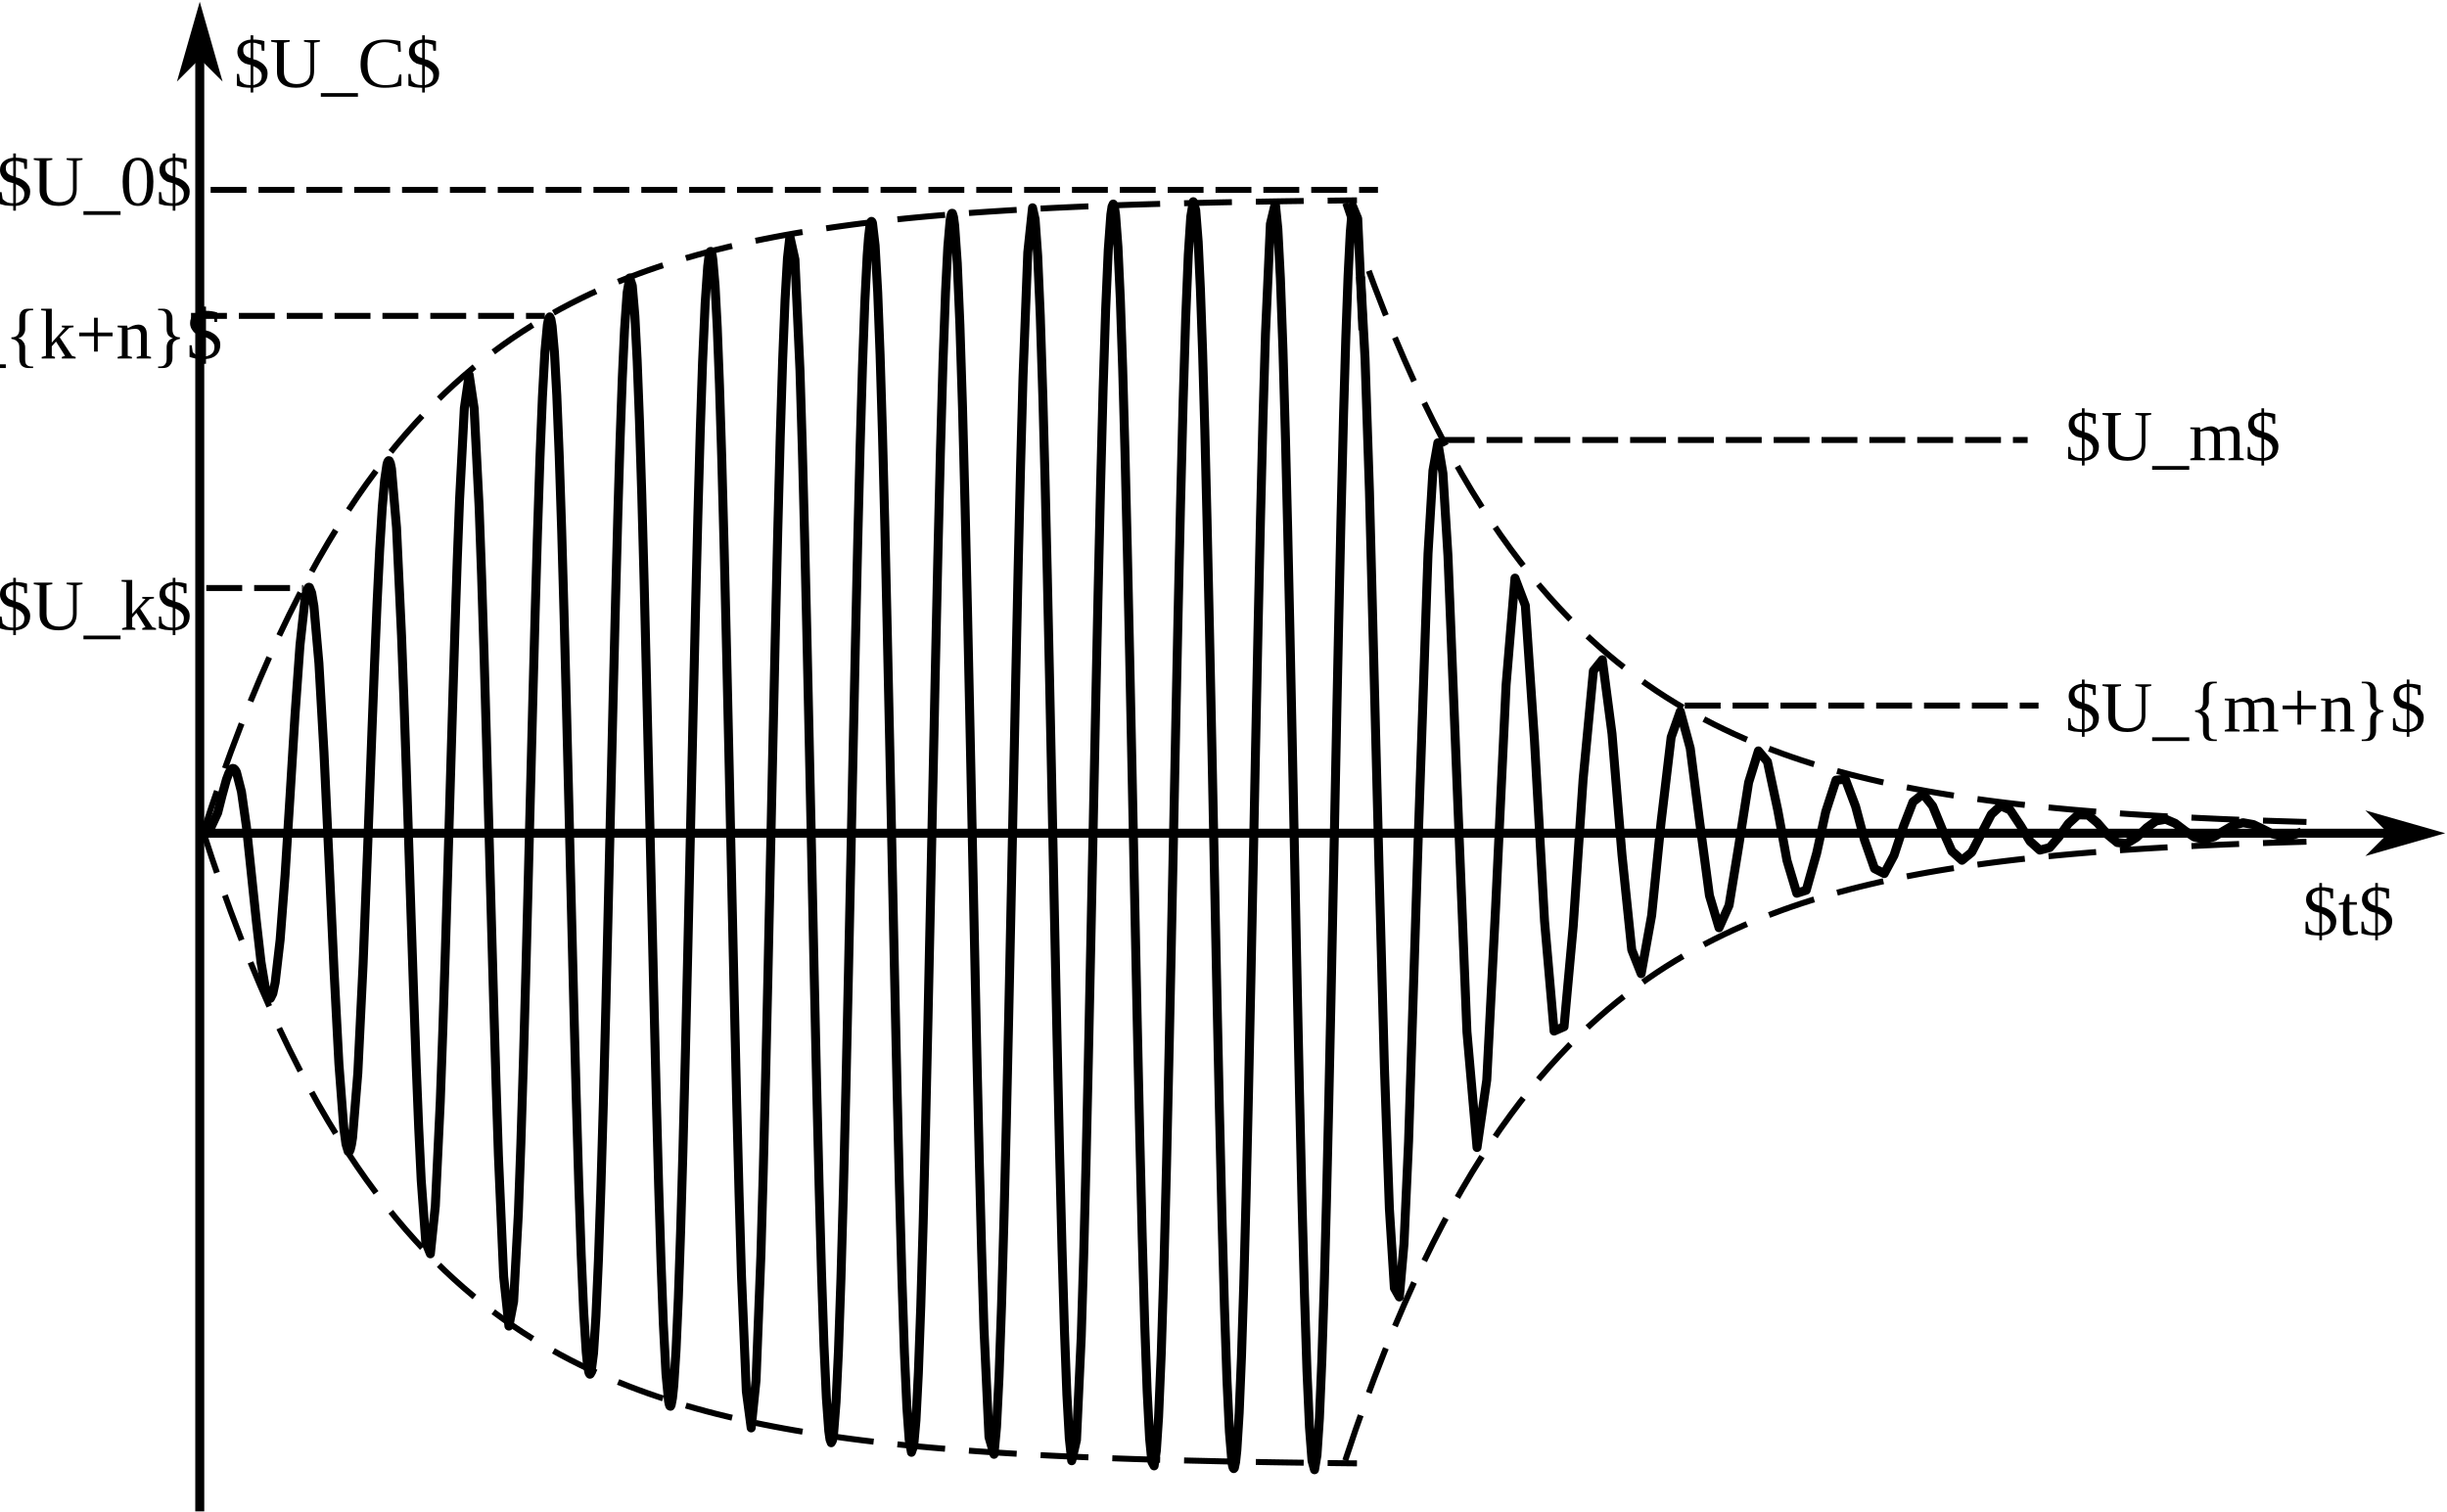
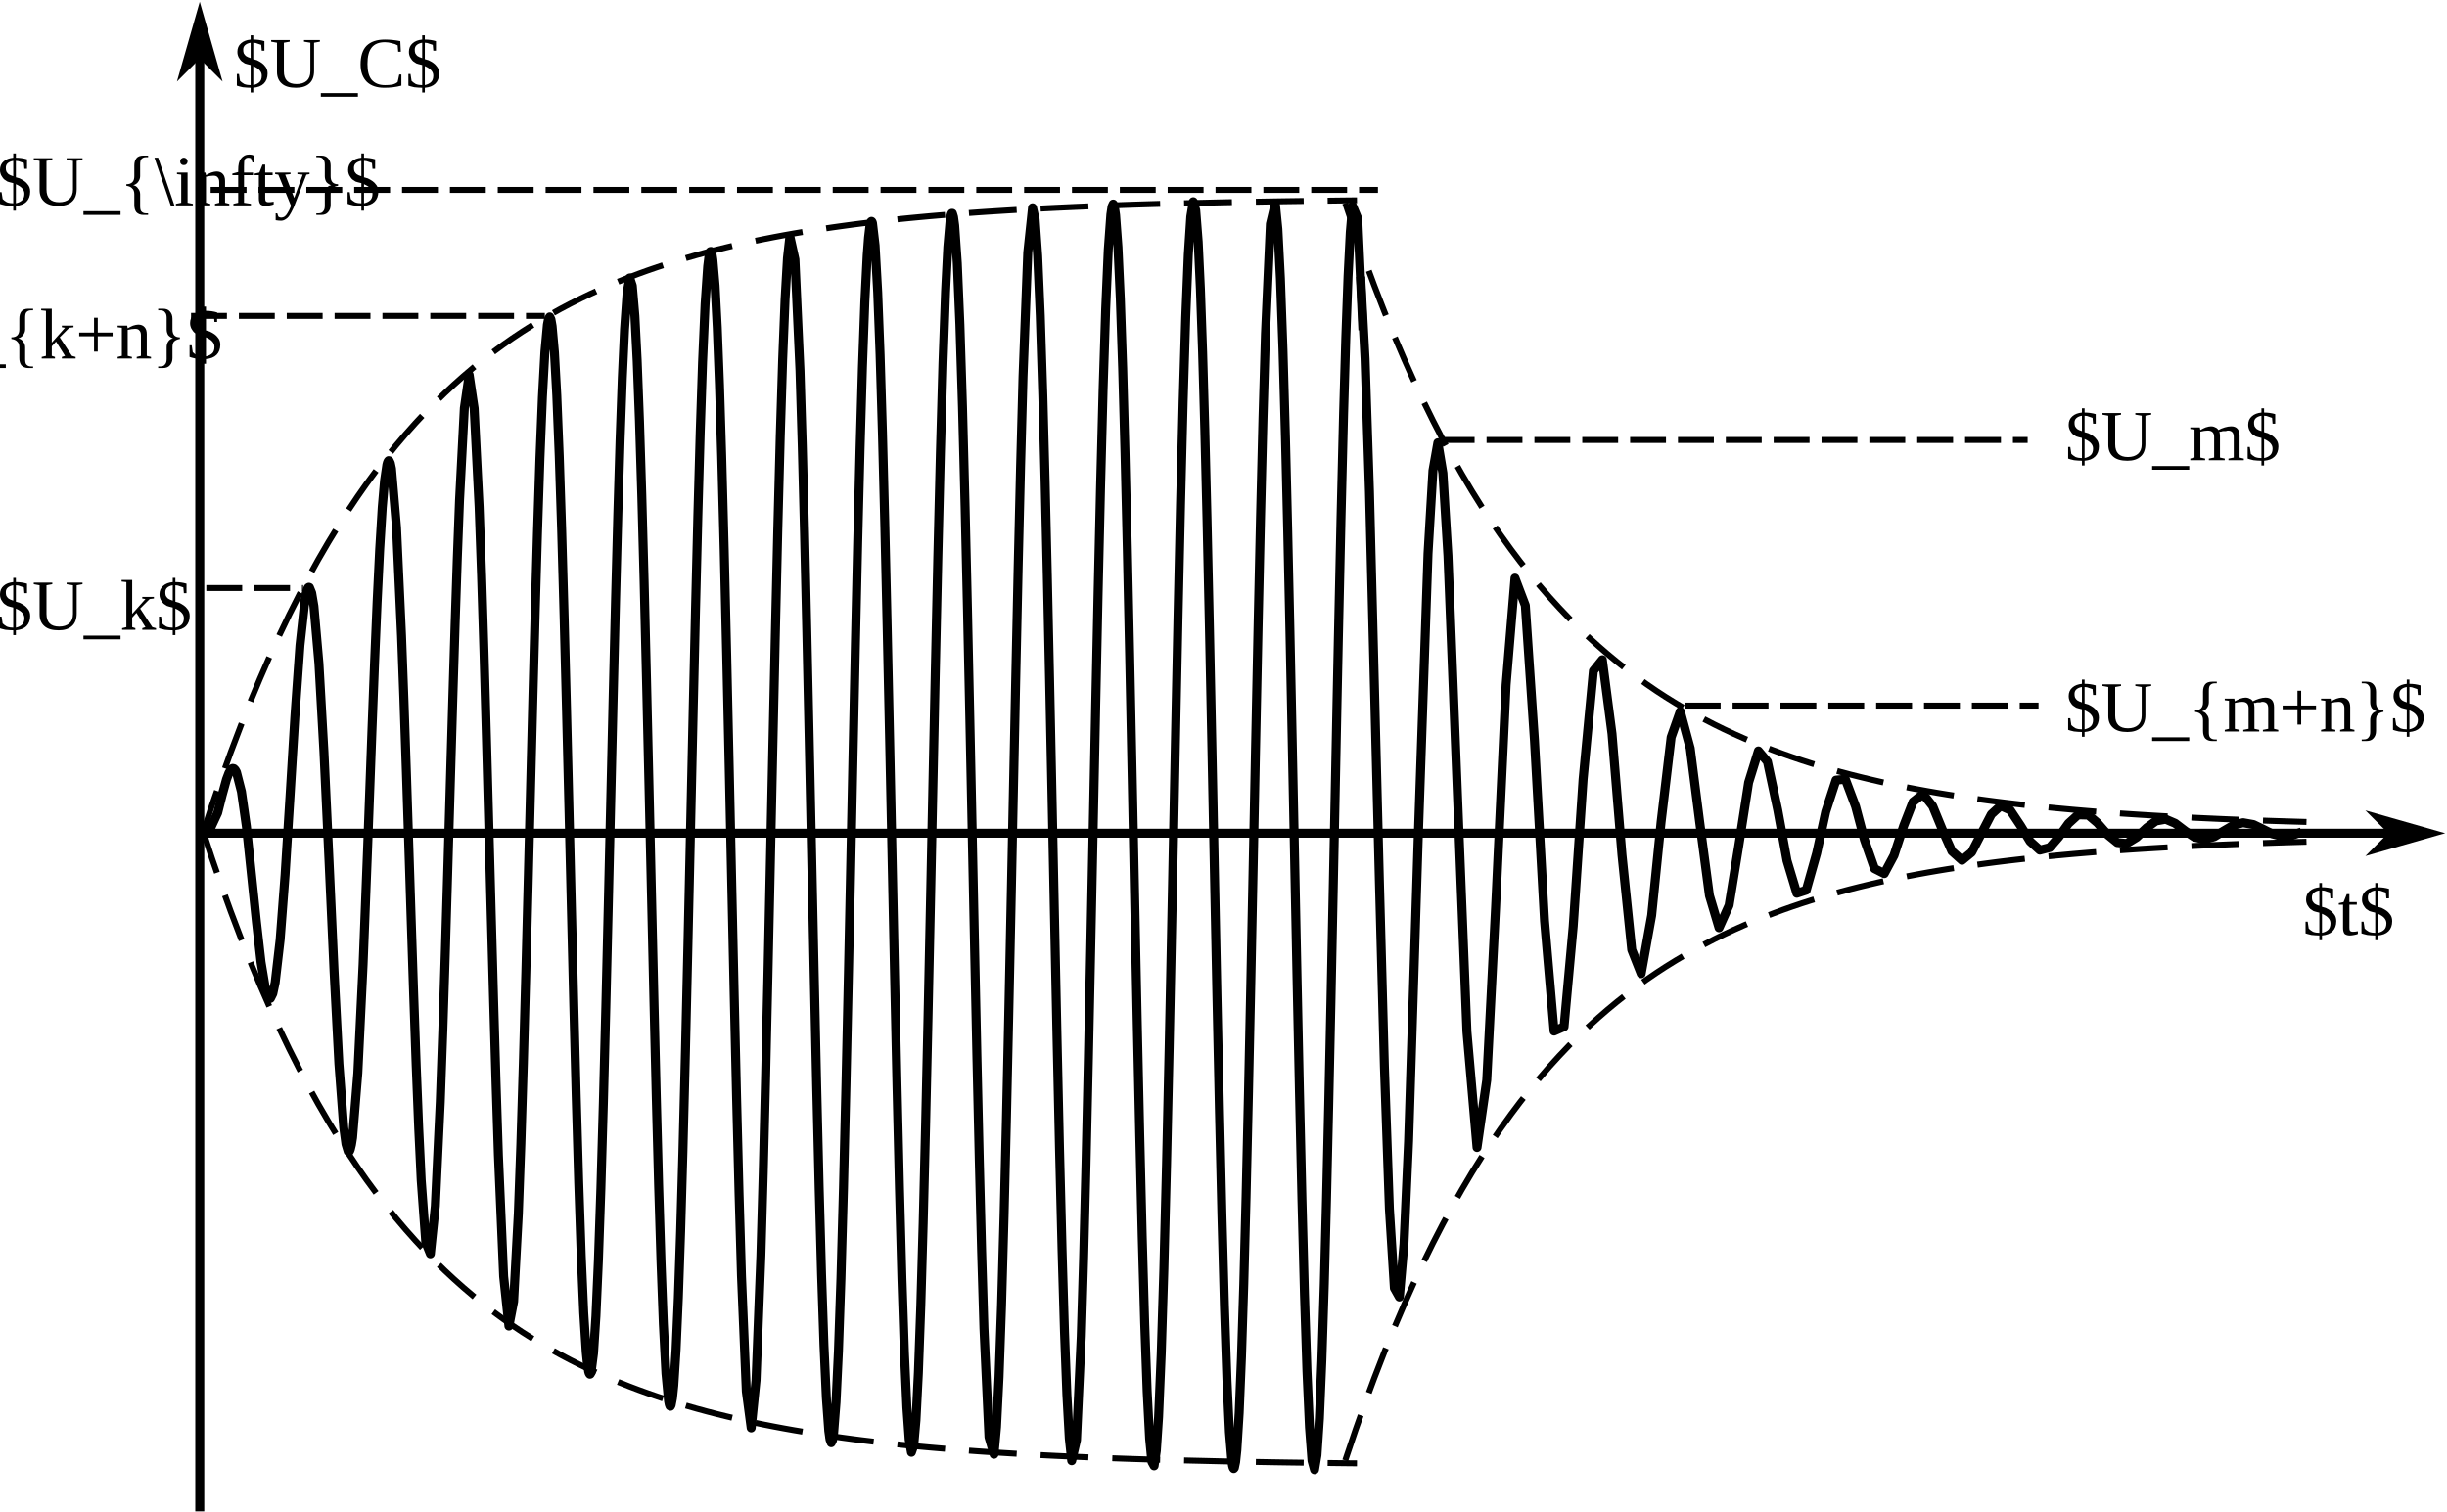
<svg xmlns="http://www.w3.org/2000/svg" id="svg1996" version="1.1" viewBox="0 0 72.151 44.573" height="4.457cm" width="7.215cm">
  <defs id="defs1990">
    <marker orient="auto" refY="0" refX="0" id="marker2879" style="overflow:visible">
      <path id="path2877" d="M 0,0 5,-5 -12.5,0 5,5 Z" style="fill:#000000;fill-opacity:1;fill-rule:evenodd;stroke:#000000;stroke-width:1pt;stroke-opacity:1" transform="matrix(-0.4,0,0,-0.4,-4,0)" />
    </marker>
    <marker style="overflow:visible" id="Arrow1Mend" refX="0" refY="0" orient="auto">
      <path transform="matrix(-0.4,0,0,-0.4,-4,0)" style="fill:#000000;fill-opacity:1;fill-rule:evenodd;stroke:#000000;stroke-width:1pt;stroke-opacity:1" d="M 0,0 5,-5 -12.5,0 5,5 Z" id="path2556" />
    </marker>
    <clipPath id="clipPath4191" clipPathUnits="userSpaceOnUse">
      <path id="path4193" d="m 390.098,121.531 5009.01,0 0,3320.08 -5009.01,0 0,-3320.08 z" />
    </clipPath>
    <clipPath id="clipPath4207" clipPathUnits="userSpaceOnUse">
      <path id="path4209" d="m 44.328,46.168 5461.34,0 0,3457.67 -5461.34,0 0,-3457.67 z" />
    </clipPath>
    <clipPath id="clipPath4217" clipPathUnits="userSpaceOnUse">
      <path id="path4219" d="m 2828.2,1402.64 106.391,0 0,132.988 -106.391,0 0,-132.988 z" />
    </clipPath>
    <clipPath id="clipPath4227" clipPathUnits="userSpaceOnUse">
      <path id="path4229" d="m 44.328,46.168 5461.34,0 0,3457.67 -5461.34,0 0,-3457.67 z" />
    </clipPath>
    <clipPath id="clipPath4311" clipPathUnits="userSpaceOnUse">
      <path id="path4313" d="m 168.449,55.031 79.793,0 0,141.855 -79.793,0 0,-141.855 z" />
    </clipPath>
    <clipPath id="clipPath4321" clipPathUnits="userSpaceOnUse">
      <path id="path4323" d="m 44.328,46.168 5461.34,0 0,3457.67 -5461.34,0 0,-3457.67 z" />
    </clipPath>
    <clipPath id="clipPath4333" clipPathUnits="userSpaceOnUse">
      <path id="path4335" d="m 168.449,462.859 79.793,0 0,141.852 -79.793,0 0,-141.852 z" />
    </clipPath>
    <clipPath id="clipPath4343" clipPathUnits="userSpaceOnUse">
      <path id="path4345" d="m 44.328,46.168 5461.34,0 0,3457.67 -5461.34,0 0,-3457.67 z" />
    </clipPath>
    <clipPath id="clipPath4355" clipPathUnits="userSpaceOnUse">
      <path id="path4357" d="m 168.449,879.555 79.793,0 0,141.852 -79.793,0 0,-141.852 z" />
    </clipPath>
    <clipPath id="clipPath4365" clipPathUnits="userSpaceOnUse">
      <path id="path4367" d="m 44.328,46.168 5461.34,0 0,3457.67 -5461.34,0 0,-3457.67 z" />
    </clipPath>
    <clipPath id="clipPath4377" clipPathUnits="userSpaceOnUse">
      <path id="path4379" d="m 168.449,1287.38 79.793,0 0,141.855 -79.793,0 0,-141.855 z" />
    </clipPath>
    <clipPath id="clipPath4387" clipPathUnits="userSpaceOnUse">
      <path id="path4389" d="m 44.328,46.168 5461.34,0 0,3457.67 -5461.34,0 0,-3457.67 z" />
    </clipPath>
  </defs>
  <g transform="translate(-3.111621,-252.427)" id="layer1">
    <path id="path2543" d="m 9,277 65.69,0" style="fill:none;stroke:#000000;stroke-width:0.265;stroke-linecap:butt;stroke-linejoin:miter;stroke-miterlimit:4;stroke-dasharray:none;stroke-opacity:1;marker-end:url(#Arrow1Mend)" />
    <path id="path2545" d="m 9,297 0,-44" style="fill:none;stroke:#000000;stroke-width:0.265;stroke-linecap:butt;stroke-linejoin:miter;stroke-miterlimit:4;stroke-dasharray:none;stroke-opacity:1;marker-end:url(#marker2879)" />
    <path style="fill:none;stroke:#000000;stroke-width:0.176;stroke-linecap:butt;stroke-linejoin:miter;stroke-miterlimit:4;stroke-dasharray:1.058, 0.353;stroke-dashoffset:0;stroke-opacity:1" d="m 9.321,258.027 34.421,0" id="path3959" />
    <path style="fill:none;stroke:#000000;stroke-width:0.176;stroke-linecap:butt;stroke-linejoin:miter;stroke-miterlimit:4;stroke-dasharray:1.058, 0.353;stroke-dashoffset:0;stroke-opacity:1" d="m 8.743,261.743 10.432,0" id="path3961" />
    <g id="layer2">
      <text xml:space="preserve" style="font-style:normal;font-variant:normal;font-weight:normal;font-stretch:normal;font-size:2.117px;line-height:1.25;font-family:'Times New Roman';-inkscape-font-specification:'Times New Roman, Normal';text-align:start;letter-spacing:0px;word-spacing:0px;writing-mode:lr-tb;text-anchor:start;fill:#000000;fill-opacity:1;stroke:none;stroke-width:0.265" x="10" y="255" id="text3972">
        <tspan id="tspan3970" x="10" y="255" style="stroke-width:0.265">$U_C$</tspan>
      </text>
      <text xml:space="preserve" style="font-style:normal;font-variant:normal;font-weight:normal;font-stretch:normal;font-size:2.117px;line-height:1.25;font-family:'Times New Roman';-inkscape-font-specification:'Times New Roman, Normal';text-align:start;letter-spacing:0px;word-spacing:0px;writing-mode:lr-tb;text-anchor:start;fill:#000000;fill-opacity:1;stroke:none;stroke-width:0.265" x="71" y="280" id="text3976">
        <tspan id="tspan3974" x="71" y="280" style="stroke-width:0.265">$t$</tspan>
      </text>
      <text xml:space="preserve" style="font-style:normal;font-variant:normal;font-weight:normal;font-stretch:normal;font-size:2.117px;line-height:1.25;font-family:'Times New Roman';-inkscape-font-specification:'Times New Roman, Normal';text-align:start;letter-spacing:0px;word-spacing:0px;writing-mode:lr-tb;text-anchor:start;fill:#000000;fill-opacity:1;stroke:none;stroke-width:0.265" x="3" y="258.486" id="text3980">
-         <tspan id="tspan3978" x="3" y="258.486" style="stroke-width:0.265">$U_0$</tspan>
+         <tspan id="tspan3978" x="3" y="258.486" style="stroke-width:0.265">$U_{\infty}$</tspan>
      </text>
      <text xml:space="preserve" style="font-style:normal;font-variant:normal;font-weight:normal;font-stretch:normal;font-size:2.117px;line-height:1.25;font-family:'Times New Roman';-inkscape-font-specification:'Times New Roman, Normal';text-align:start;letter-spacing:0px;word-spacing:0px;writing-mode:lr-tb;text-anchor:start;fill:#000000;fill-opacity:1;stroke:none;stroke-width:0.265" x="3" y="271" id="text3984">
        <tspan id="tspan3982" x="3" y="271" style="stroke-width:0.265">$U_k$</tspan>
      </text>
      <text xml:space="preserve" style="font-style:normal;font-variant:normal;font-weight:normal;font-stretch:normal;font-size:2.117px;line-height:1.25;font-family:'Times New Roman';-inkscape-font-specification:'Times New Roman, Normal';text-align:start;letter-spacing:0px;word-spacing:0px;writing-mode:lr-tb;text-anchor:start;fill:#000000;fill-opacity:1;stroke:none;stroke-width:0.265" x="-0.387" y="263" id="text3988">
        <tspan id="tspan3986" x="-0.387" y="263" style="stroke-width:0.265">$U_{k+n}$</tspan>
      </text>
      <text xml:space="preserve" style="font-style:normal;font-variant:normal;font-weight:normal;font-stretch:normal;font-size:2.117px;line-height:1.25;font-family:'Times New Roman';-inkscape-font-specification:'Times New Roman, Normal';text-align:start;letter-spacing:0px;word-spacing:0px;writing-mode:lr-tb;text-anchor:start;fill:#000000;fill-opacity:1;stroke:none;stroke-width:0.265" x="64" y="266" id="text3992">
        <tspan id="tspan3990" x="64" y="266" style="stroke-width:0.265">$U_m$</tspan>
      </text>
      <text xml:space="preserve" style="font-style:normal;font-variant:normal;font-weight:normal;font-stretch:normal;font-size:2.117px;line-height:1.25;font-family:'Times New Roman';-inkscape-font-specification:'Times New Roman, Normal';text-align:start;letter-spacing:0px;word-spacing:0px;writing-mode:lr-tb;text-anchor:start;fill:#000000;fill-opacity:1;stroke:none;stroke-width:0.265" x="64" y="274" id="text3996">
        <tspan id="tspan3994" x="64" y="274" style="stroke-width:0.265">$U_{m+n}$</tspan>
      </text>
    </g>
    <path id="path4195" style="fill:none;stroke:#000000;stroke-width:0.176;stroke-linecap:butt;stroke-linejoin:round;stroke-miterlimit:10;stroke-dasharray:1.411, 0.706;stroke-dashoffset:0;stroke-opacity:1" d="m 9.06,277.092 0.299,-0.91 0.261,-0.756 0.293,-0.812 0.295,-0.779 0.294,-0.738 0.272,-0.653 0.282,-0.646 0.291,-0.637 0.29,-0.605 0.299,-0.593 0.263,-0.498 0.296,-0.536 0.298,-0.512 0.287,-0.47 0.26,-0.408 0.31,-0.463 0.262,-0.374 0.305,-0.415 0.27,-0.35 0.296,-0.367 0.282,-0.333 0.294,-0.331 0.27,-0.29 0.292,-0.299 0.303,-0.296 0.264,-0.246 0.285,-0.254 0.294,-0.25 0.288,-0.233 0.278,-0.215 0.309,-0.227 0.278,-0.195 0.297,-0.198 0.269,-0.171 0.294,-0.179 0.277,-0.16 0.289,-0.16 0.282,-0.149 0.296,-0.149 0.285,-0.137 0.291,-0.133 0.289,-0.126 0.266,-0.111 0.304,-0.121 0.272,-0.103 0.29,-0.105 0.278,-0.096 0.309,-0.101 0.267,-0.084 0.303,-0.091 0.276,-0.079 0.302,-0.082 0.261,-0.068 0.297,-0.073 0.287,-0.068 0.287,-0.065 0.286,-0.061 0.274,-0.056 0.297,-0.058 0.283,-0.053 0.298,-0.053 0.269,-0.045 0.298,-0.048 0.285,-0.044 0.285,-0.042 0.297,-0.042 0.274,-0.037 0.28,-0.036 0.309,-0.037 0.28,-0.033 0.286,-0.032 0.291,-0.031 0.268,-0.027 0.285,-0.027 0.283,-0.026 0.303,-0.026 0.267,-0.022 0.309,-0.025 0.278,-0.021 0.275,-0.02 0.296,-0.02 0.297,-0.019 0.271,-0.017 0.287,-0.017 0.281,-0.016 0.304,-0.017 0.263,-0.014 0.302,-0.015 0.284,-0.013 0.281,-0.013 0.282,-0.012 0.287,-0.012 0.304,-0.012 0.279,-0.01 0.275,-0.01 0.294,-0.01 0.294,-0.009 0.264,-0.008 0.312,-0.009 0.261,-0.007 0.306,-0.008 0.292,-0.007 0.261,-0.006 0.293,-0.007 0.295,-0.007 0.294,-0.006 0.272,-0.005 0.282,-0.005 0.291,-0.005 0.291,-0.005 0.299,-0.005 0.263,-0.004 0.296,-0.004 0.298,-0.004 0.287,-0.004 0.26,-0.003 0.31,-0.004 0.262,-0.003 0.305,-0.003" />
    <path id="path4197" style="fill:none;stroke:#000000;stroke-width:0.265;stroke-linecap:butt;stroke-linejoin:round;stroke-miterlimit:10;stroke-dasharray:none;stroke-opacity:1" d="m 9.229,277.043 0.299,-0.643 0.13,-0.515 0.13,-0.472 0.073,-0.193 0.073,-0.112 0.037,-0.019 0.037,0.008 0.037,0.036 0.037,0.066 0.147,0.574 0.147,1.034 0.294,2.802 0.136,1.191 0.136,0.816 0.035,0.126 0.035,0.086 0.018,0.027 0.018,0.016 0.018,0.005 0.018,-0.006 0.07,-0.14 0.07,-0.328 0.146,-1.255 0.146,-1.914 0.145,-2.312 0.145,-2.37 0.149,-2.094 0.149,-1.358 0.033,-0.168 0.033,-0.115 0.016,-0.037 0.016,-0.024 0.016,-0.009 0.016,0.005 0.066,0.162 0.066,0.392 0.148,1.684 0.148,2.613 0.149,3.19 0.149,3.271 0.143,2.736 0.143,1.886 0.065,0.482 0.065,0.216 0.016,0.011 0.016,-0.006 0.016,-0.024 0.016,-0.042 0.033,-0.137 0.033,-0.207 0.155,-1.904 0.155,-3.199 0.131,-3.362 0.131,-3.545 0.076,-1.975 0.076,-1.806 0.076,-1.559 0.076,-1.242 0.068,-0.788 0.068,-0.463 0.017,-0.062 0.017,-0.041 0.017,-0.019 0.017,0.004 0.034,0.073 0.034,0.162 0.148,1.732 0.148,3.194 0.071,1.911 0.071,2.078 0.071,2.174 0.071,2.195 0.074,2.228 0.074,2.079 0.074,1.848 0.074,1.543 0.135,1.836 0.135,0.334 0.146,-1.409 0.146,-3.077 0.076,-2.125 0.076,-2.382 0.076,-2.545 0.076,-2.607 0.066,-2.238 0.066,-2.136 0.066,-1.968 0.066,-1.738 0.142,-2.716 0.142,-0.981 0.147,0.989 0.147,2.911 0.072,2.011 0.072,2.306 0.072,2.52 0.072,2.644 0.07,2.586 0.07,2.524 0.07,2.376 0.07,2.145 0.155,3.577 0.155,1.464 0.139,-0.725 0.139,-2.589 0.074,-2.042 0.074,-2.408 0.074,-2.684 0.074,-2.858 0.067,-2.648 0.067,-2.617 0.067,-2.503 0.067,-2.308 0.073,-2.213 0.073,-1.806 0.073,-1.329 0.073,-0.797 0.035,-0.181 0.035,-0.054 0.035,0.074 0.035,0.201 0.069,0.779 0.069,1.26 0.072,1.787 0.072,2.205 0.072,2.545 0.072,2.793 0.071,2.873 0.071,2.914 0.071,2.852 0.071,2.691 0.074,2.54 0.074,2.16 0.074,1.695 0.074,1.163 0.036,0.356 0.036,0.217 0.018,0.056 0.018,0.021 0.009,-0.003 0.009,-0.012 0.009,-0.021 0.009,-0.029 0.071,-0.55 0.071,-1.096 0.073,-1.647 0.073,-2.12 0.073,-2.517 0.073,-2.821 0.072,-2.996 0.072,-3.085 0.072,-3.061 0.072,-2.925 0.066,-2.475 0.066,-2.192 0.066,-1.84 0.066,-1.43 0.076,-1.077 0.076,-0.433 0.076,0.23 0.076,0.887 0.068,1.323 0.068,1.78 0.068,2.181 0.068,2.513 0.072,2.954 0.073,3.131 0.073,3.193 0.073,3.138 0.069,2.844 0.069,2.591 0.07,2.249 0.069,1.831 0.077,1.466 0.077,0.81 0.019,0.095 0.019,0.051 0.019,0.008 0.019,-0.036 0.039,-0.204 0.039,-0.377 0.067,-1.052 0.067,-1.528 0.067,-1.958 0.067,-2.328 0.076,-2.999 0.076,-3.263 0.076,-3.397 0.076,-3.394 0.069,-2.976 0.069,-2.76 0.069,-2.452 0.069,-2.062 0.076,-1.726 0.076,-1.105 0.038,-0.304 0.038,-0.134 0.019,-0.003 0.019,0.041 0.019,0.083 0.019,0.126 0.065,0.759 0.065,1.242 0.065,1.689 0.065,2.087 0.074,2.782 0.074,3.112 0.074,3.322 0.074,3.405 0.072,3.244 0.072,3.082 0.072,2.808 0.072,2.434 0.143,3.404 0.143,1.077 0.143,-1.402 0.143,-3.683 0.069,-2.44 0.069,-2.772 0.069,-3.013 0.068,-3.156 0.074,-3.451 0.074,-3.364 0.074,-3.147 0.074,-2.808 0.071,-2.262 0.071,-1.776 0.071,-1.228 0.071,-0.635 0.149,0.675 0.149,3.279 0.067,2.22 0.067,2.587 0.067,2.872 0.067,3.066 0.075,3.498 0.074,3.481 0.074,3.33 0.074,3.049 0.071,2.548 0.071,2.091 0.071,1.559 0.071,0.971 0.036,0.253 0.036,0.095 0.036,-0.064 0.035,-0.222 0.071,-0.91 0.071,-1.502 0.074,-2.145 0.074,-2.652 0.074,-3.057 0.074,-3.345 0.068,-3.225 0.068,-3.255 0.068,-3.178 0.068,-2.997 0.07,-2.779 0.07,-2.391 0.07,-1.92 0.07,-1.383 0.039,-0.515 0.039,-0.331 0.019,-0.095 0.019,-0.048 0.01,-0.006 0.01,0.006 0.01,0.018 0.01,0.029 0.077,0.657 0.077,1.384 0.07,1.834 0.07,2.321 0.07,2.729 0.07,3.044 0.072,3.33 0.072,3.431 0.072,3.409 0.072,3.265 0.073,3.052 0.073,2.668 0.073,2.185 0.073,1.62 0.067,0.939 0.067,0.381 0.067,-0.19 0.067,-0.755 0.071,-1.4 0.071,-1.966 0.071,-2.463 0.071,-2.872 0.071,-3.154 0.071,-3.346 0.071,-3.421 0.071,-3.376 0.076,-3.427 0.076,-3.103 0.076,-2.653 0.076,-2.097 0.067,-1.321 0.067,-0.78 0.017,-0.107 0.017,-0.072 0.017,-0.036 0.017,0 0.033,0.108 0.034,0.25 0.077,1.109 0.077,1.811 0.077,2.437 0.077,2.963 0.07,3.024 0.07,3.25 0.07,3.366 0.07,3.368 0.069,3.223 0.069,3.006 0.069,2.69 0.069,2.284 0.148,3.202 0.148,0.507 0.074,-0.803 0.074,-1.479 0.074,-2.097 0.074,-2.635 0.068,-2.78 0.068,-3.053 0.068,-3.228 0.068,-3.299 0.072,-3.465 0.072,-3.301 0.072,-3.019 0.072,-2.628 0.14,-3.656 0.14,-1.319 0.076,0.34 0.076,1.073 0.076,1.763 0.076,2.382 0.066,2.487 0.066,2.804 0.066,3.036 0.066,3.176 0.076,3.697 0.076,3.608 0.075,3.375 0.076,3.008 0.071,2.385 0.071,1.869 0.071,1.288 0.071,0.661 0.141,-0.611 0.141,-3.059 0.07,-2.331 0.07,-2.763 0.07,-3.1 0.07,-3.329 0.072,-3.512 0.072,-3.505 0.072,-3.371 0.072,-3.116 0.076,-2.899 0.076,-2.369 0.076,-1.742 0.076,-1.045 0.035,-0.234 0.035,-0.076 0.035,0.083 0.035,0.241 0.07,0.945 0.07,1.535 0.069,2.043 0.069,2.5 0.069,2.873 0.069,3.152 0.074,3.559 0.074,3.623 0.074,3.55 0.074,3.342 0.073,3.002 0.073,2.556 0.073,2.014 0.073,1.395 0.066,0.681 0.066,0.119 0.066,-0.447 0.066,-0.999 0.078,-1.856 0.078,-2.509 0.078,-3.055 0.078,-3.471 0.065,-3.117 0.065,-3.212 0.065,-3.211 0.065,-3.115 0.076,-3.396 0.076,-2.998 0.076,-2.477 0.076,-1.855 0.073,-1.121 0.073,-0.443 0.073,0.251 0.073,0.936 0.065,1.386 0.065,1.864 0.065,2.287 0.065,2.641 0.073,3.296 0.073,3.522 0.073,3.616 0.073,3.574 0.074,3.42 0.074,3.111 0.074,2.685 0.074,2.156 0.073,1.54 0.073,0.877 0.018,0.111 0.018,0.067 0.018,0.023 0.018,-0.021 0.037,-0.174 0.037,-0.348 0.068,-1.095 0.068,-1.648 0.068,-2.147 0.068,-2.576 0.07,-3.032 0.07,-3.298 0.07,-3.449 0.07,-3.482 0.073,-3.506 0.073,-3.281 0.073,-2.934 0.073,-2.479 0.145,-3.237 0.145,-0.607 0.075,0.757 0.075,1.454 0.075,2.093 0.075,2.652 0.066,2.716 0.066,2.987 0.066,3.168 0.066,3.253 0.074,3.64 0.074,3.483 0.074,3.193 0.074,2.78 0.074,2.268 0.074,1.656 0.074,0.98 0.074,0.267 0.072,-0.428 0.072,-1.086 0.072,-1.704 0.072,-2.261 0.065,-2.469 0.065,-2.788 0.065,-3.026 0.065,-3.173 0.039,-1.918 0.039,-1.917 0.038,-1.896 0.039,-1.855 0.077,-3.508 0.077,-3.12 0.066,-2.241 0.066,-1.801 0.066,-1.306 0.066,-0.772 0.152,0.368 0.153,3.292" />
    <path id="path4199" style="fill:none;stroke:#000000;stroke-width:0.176;stroke-linecap:butt;stroke-linejoin:round;stroke-miterlimit:10;stroke-dasharray:1.408, 0.704;stroke-dashoffset:0;stroke-opacity:1" d="m 42.777,258.42 0.306,0.909 0.292,0.825 0.261,0.704 0.293,0.756 0.295,0.725 0.294,0.688 0.272,0.608 0.282,0.602 0.291,0.593 0.291,0.564 0.299,0.552 0.263,0.464 0.296,0.499 0.298,0.477 0.287,0.438 0.26,0.38 0.31,0.431 0.262,0.348 0.305,0.387 0.27,0.326 0.296,0.342 0.282,0.31 0.294,0.309 0.27,0.271 0.292,0.278 0.303,0.275 0.264,0.229 0.285,0.236 0.294,0.232 0.288,0.217 0.278,0.2 0.309,0.212 0.278,0.181 0.297,0.184 0.269,0.159 0.294,0.166 0.277,0.149 0.289,0.149 0.283,0.139 0.296,0.139 0.285,0.127 0.291,0.124 0.289,0.117 0.266,0.103 0.304,0.113 0.272,0.096 0.29,0.098 0.278,0.089 0.308,0.094 0.267,0.078 0.303,0.084 0.276,0.073 0.302,0.076 0.261,0.063 0.297,0.069 0.287,0.063 0.287,0.06 0.286,0.057 0.274,0.052 0.297,0.054 0.283,0.049 0.298,0.049 0.269,0.042 0.298,0.045 0.285,0.041 0.284,0.039 0.297,0.039 0.274,0.034 0.28,0.033 0.309,0.035 0.28,0.03 0.286,0.029 0.291,0.029 0.268,0.025 0.285,0.026 0.283,0.024 0.303,0.025 0.267,0.021 0.309,0.023 0.278,0.02 0.275,0.018 0.296,0.019 0.297,0.018 0.271,0.016 0.287,0.016 0.28,0.015 0.304,0.015 0.263,0.013 0.302,0.014 0.284,0.013 0.281,0.012 0.282,0.011 0.287,0.011 0.304,0.011 0.279,0.01 0.275,0.009 0.294,0.009 0.294,0.009 0.277,0.008" />
    <path id="path4201" style="fill:none;stroke:#000000;stroke-width:0.265;stroke-linecap:butt;stroke-linejoin:round;stroke-miterlimit:10;stroke-dasharray:none;stroke-opacity:1" d="m 43.231,260.587 0.13,2.421 0.13,3.922 0.293,11.496 0.148,5.47 0.147,4.183 0.147,2.337 0.147,0.261 0.136,-1.565 0.136,-3.028 0.282,-8.879 0.291,-8.451 0.145,-2.448 0.145,-0.82 0.149,0.896 0.149,2.44 0.263,6.618 0.296,7.413 0.298,3.416 0.287,-1.989 0.26,-5.076 0.31,-6.576 0.262,-3.151 0.305,0.805 0.27,3.988 0.296,5.315 0.282,3.25 0.294,-0.129 0.27,-2.959 0.292,-4.339 0.303,-3.196 0.264,-0.328 0.285,2.181 0.294,3.572 0.288,2.802 0.278,0.704 0.309,-1.718 0.278,-2.749 0.297,-2.506 0.269,-0.763 0.294,1.089 0.277,2.167 0.289,2.175 0.283,0.95 0.296,-0.662 0.285,-1.753 0.291,-1.867 0.289,-0.933 0.266,0.318 0.304,1.426 0.272,1.488 0.29,0.966 0.278,-0.09 0.308,-1.092 0.267,-1.221 0.303,-0.933 0.276,-0.027 0.302,0.803 0.261,0.984 0.297,0.849 0.287,0.146 0.287,-0.536 0.286,-0.872 0.274,-0.705 0.297,-0.235 0.283,0.356 0.298,0.727 0.269,0.605 0.298,0.268 0.285,-0.234 0.284,-0.549 0.297,-0.572 0.274,-0.251 0.28,0.124 0.309,0.464 0.28,0.46 0.286,0.258 0.291,-0.075 0.268,-0.31 0.285,-0.398 0.283,-0.258 0.303,0.009 0.267,0.228 0.309,0.355 0.278,0.226 0.275,0.028 0.296,-0.182 0.297,-0.281 0.271,-0.2 0.287,-0.052 0.28,0.12 0.304,0.231 0.263,0.175 0.302,0.071 0.284,-0.083 0.281,-0.171 0.282,-0.164 0.287,-0.076 0.304,0.054 0.279,0.134 0.275,0.138 0.294,0.077 0.294,-0.029 0.277,-0.102" />
    <path id="path4851" d="m 9.193,269.769 2.855,0" style="fill:none;stroke:#000000;stroke-width:0.176;stroke-linecap:butt;stroke-linejoin:miter;stroke-miterlimit:4;stroke-dasharray:1.058, 0.353;stroke-dashoffset:0;stroke-opacity:1" />
    <path id="path4853" d="m 45.533,265.403 17.366,0" style="fill:none;stroke:#000000;stroke-width:0.176;stroke-linecap:butt;stroke-linejoin:miter;stroke-miterlimit:4;stroke-dasharray:1.058, 0.353;stroke-dashoffset:0;stroke-opacity:1" />
    <path style="fill:none;stroke:#000000;stroke-width:0.176;stroke-linecap:butt;stroke-linejoin:miter;stroke-miterlimit:4;stroke-dasharray:1.058, 0.353;stroke-dashoffset:0;stroke-opacity:1" d="m 52.788,273.236 10.432,0" id="path4855" />
    <path d="m 9.06,276.827 0.299,0.91 0.261,0.756 0.293,0.812 0.295,0.779 0.294,0.738 0.272,0.653 0.282,0.646 0.291,0.637 0.29,0.605 0.299,0.593 0.263,0.498 0.296,0.536 0.298,0.512 0.287,0.47 0.26,0.408 0.31,0.463 0.262,0.374 0.305,0.415 0.27,0.35 0.296,0.367 0.282,0.333 0.294,0.331 0.27,0.29 0.292,0.299 0.303,0.296 0.264,0.246 0.285,0.254 0.294,0.25 0.288,0.233 0.278,0.215 0.309,0.227 0.278,0.195 0.297,0.198 0.269,0.171 0.294,0.179 0.277,0.16 0.289,0.16 0.282,0.149 0.296,0.149 0.285,0.137 0.291,0.133 0.289,0.126 0.266,0.111 0.304,0.121 0.272,0.103 0.29,0.105 0.278,0.096 0.309,0.101 0.267,0.084 0.303,0.091 0.276,0.079 0.302,0.082 0.261,0.068 0.297,0.073 0.287,0.068 0.287,0.065 0.286,0.061 0.274,0.056 0.297,0.058 0.283,0.053 0.298,0.053 0.269,0.045 0.298,0.048 0.285,0.044 0.285,0.042 0.297,0.042 0.274,0.037 0.28,0.036 0.309,0.037 0.28,0.033 0.286,0.032 0.291,0.031 0.268,0.027 0.285,0.027 0.283,0.026 0.303,0.026 0.267,0.022 0.309,0.025 0.278,0.021 0.275,0.02 0.296,0.02 0.297,0.019 0.271,0.017 0.287,0.017 0.281,0.016 0.304,0.017 0.263,0.014 0.302,0.015 0.284,0.013 0.281,0.013 0.282,0.012 0.287,0.012 0.304,0.012 0.279,0.01 0.275,0.01 0.294,0.01 0.294,0.009 0.264,0.008 0.312,0.009 0.261,0.007 0.306,0.008 0.292,0.007 0.261,0.006 0.293,0.007 0.295,0.007 0.294,0.006 0.272,0.005 0.282,0.005 0.291,0.005 0.291,0.005 0.299,0.005 0.263,0.004 0.296,0.004 0.298,0.004 0.287,0.004 0.26,0.003 0.31,0.004 0.262,0.003 0.305,0.003" style="fill:none;stroke:#000000;stroke-width:0.176;stroke-linecap:butt;stroke-linejoin:round;stroke-miterlimit:10;stroke-dasharray:1.411, 0.706;stroke-dashoffset:0;stroke-opacity:1" id="path5061" />
    <path d="m 42.777,295.499 0.306,-0.909 0.292,-0.825 0.261,-0.704 0.293,-0.756 0.295,-0.725 0.294,-0.688 0.272,-0.608 0.282,-0.602 0.291,-0.593 0.291,-0.564 0.299,-0.552 0.263,-0.464 0.296,-0.499 0.298,-0.477 0.287,-0.438 0.26,-0.38 0.31,-0.431 0.262,-0.348 0.305,-0.387 0.27,-0.326 0.296,-0.342 0.282,-0.31 0.294,-0.309 0.27,-0.271 0.292,-0.278 0.303,-0.275 0.264,-0.229 0.285,-0.236 0.294,-0.232 0.288,-0.217 0.278,-0.2 0.309,-0.212 0.278,-0.181 0.297,-0.184 0.269,-0.159 0.294,-0.166 0.277,-0.149 0.289,-0.149 0.283,-0.139 0.296,-0.139 0.285,-0.127 0.291,-0.124 0.289,-0.117 0.266,-0.103 0.304,-0.113 0.272,-0.096 0.29,-0.098 0.278,-0.089 0.308,-0.094 0.267,-0.078 0.303,-0.084 0.276,-0.073 0.302,-0.076 0.261,-0.063 0.297,-0.069 0.287,-0.063 0.287,-0.06 0.286,-0.057 0.274,-0.052 0.297,-0.054 0.283,-0.049 0.298,-0.049 0.269,-0.042 0.298,-0.045 0.285,-0.041 0.284,-0.039 0.297,-0.039 0.274,-0.034 0.28,-0.033 0.309,-0.035 0.28,-0.03 0.286,-0.029 0.291,-0.029 0.268,-0.025 0.285,-0.026 0.283,-0.024 0.303,-0.025 0.267,-0.021 0.309,-0.023 0.278,-0.02 0.275,-0.018 0.296,-0.019 0.297,-0.018 0.271,-0.016 0.287,-0.016 0.28,-0.015 0.304,-0.015 0.263,-0.013 0.302,-0.014 0.284,-0.013 0.281,-0.012 0.282,-0.011 0.287,-0.011 0.304,-0.011 0.279,-0.01 0.275,-0.009 0.294,-0.009 0.294,-0.009 0.277,-0.008" style="fill:none;stroke:#000000;stroke-width:0.176;stroke-linecap:butt;stroke-linejoin:round;stroke-miterlimit:10;stroke-dasharray:1.408, 0.704;stroke-dashoffset:0;stroke-opacity:1" id="path5063" />
  </g>
</svg>
